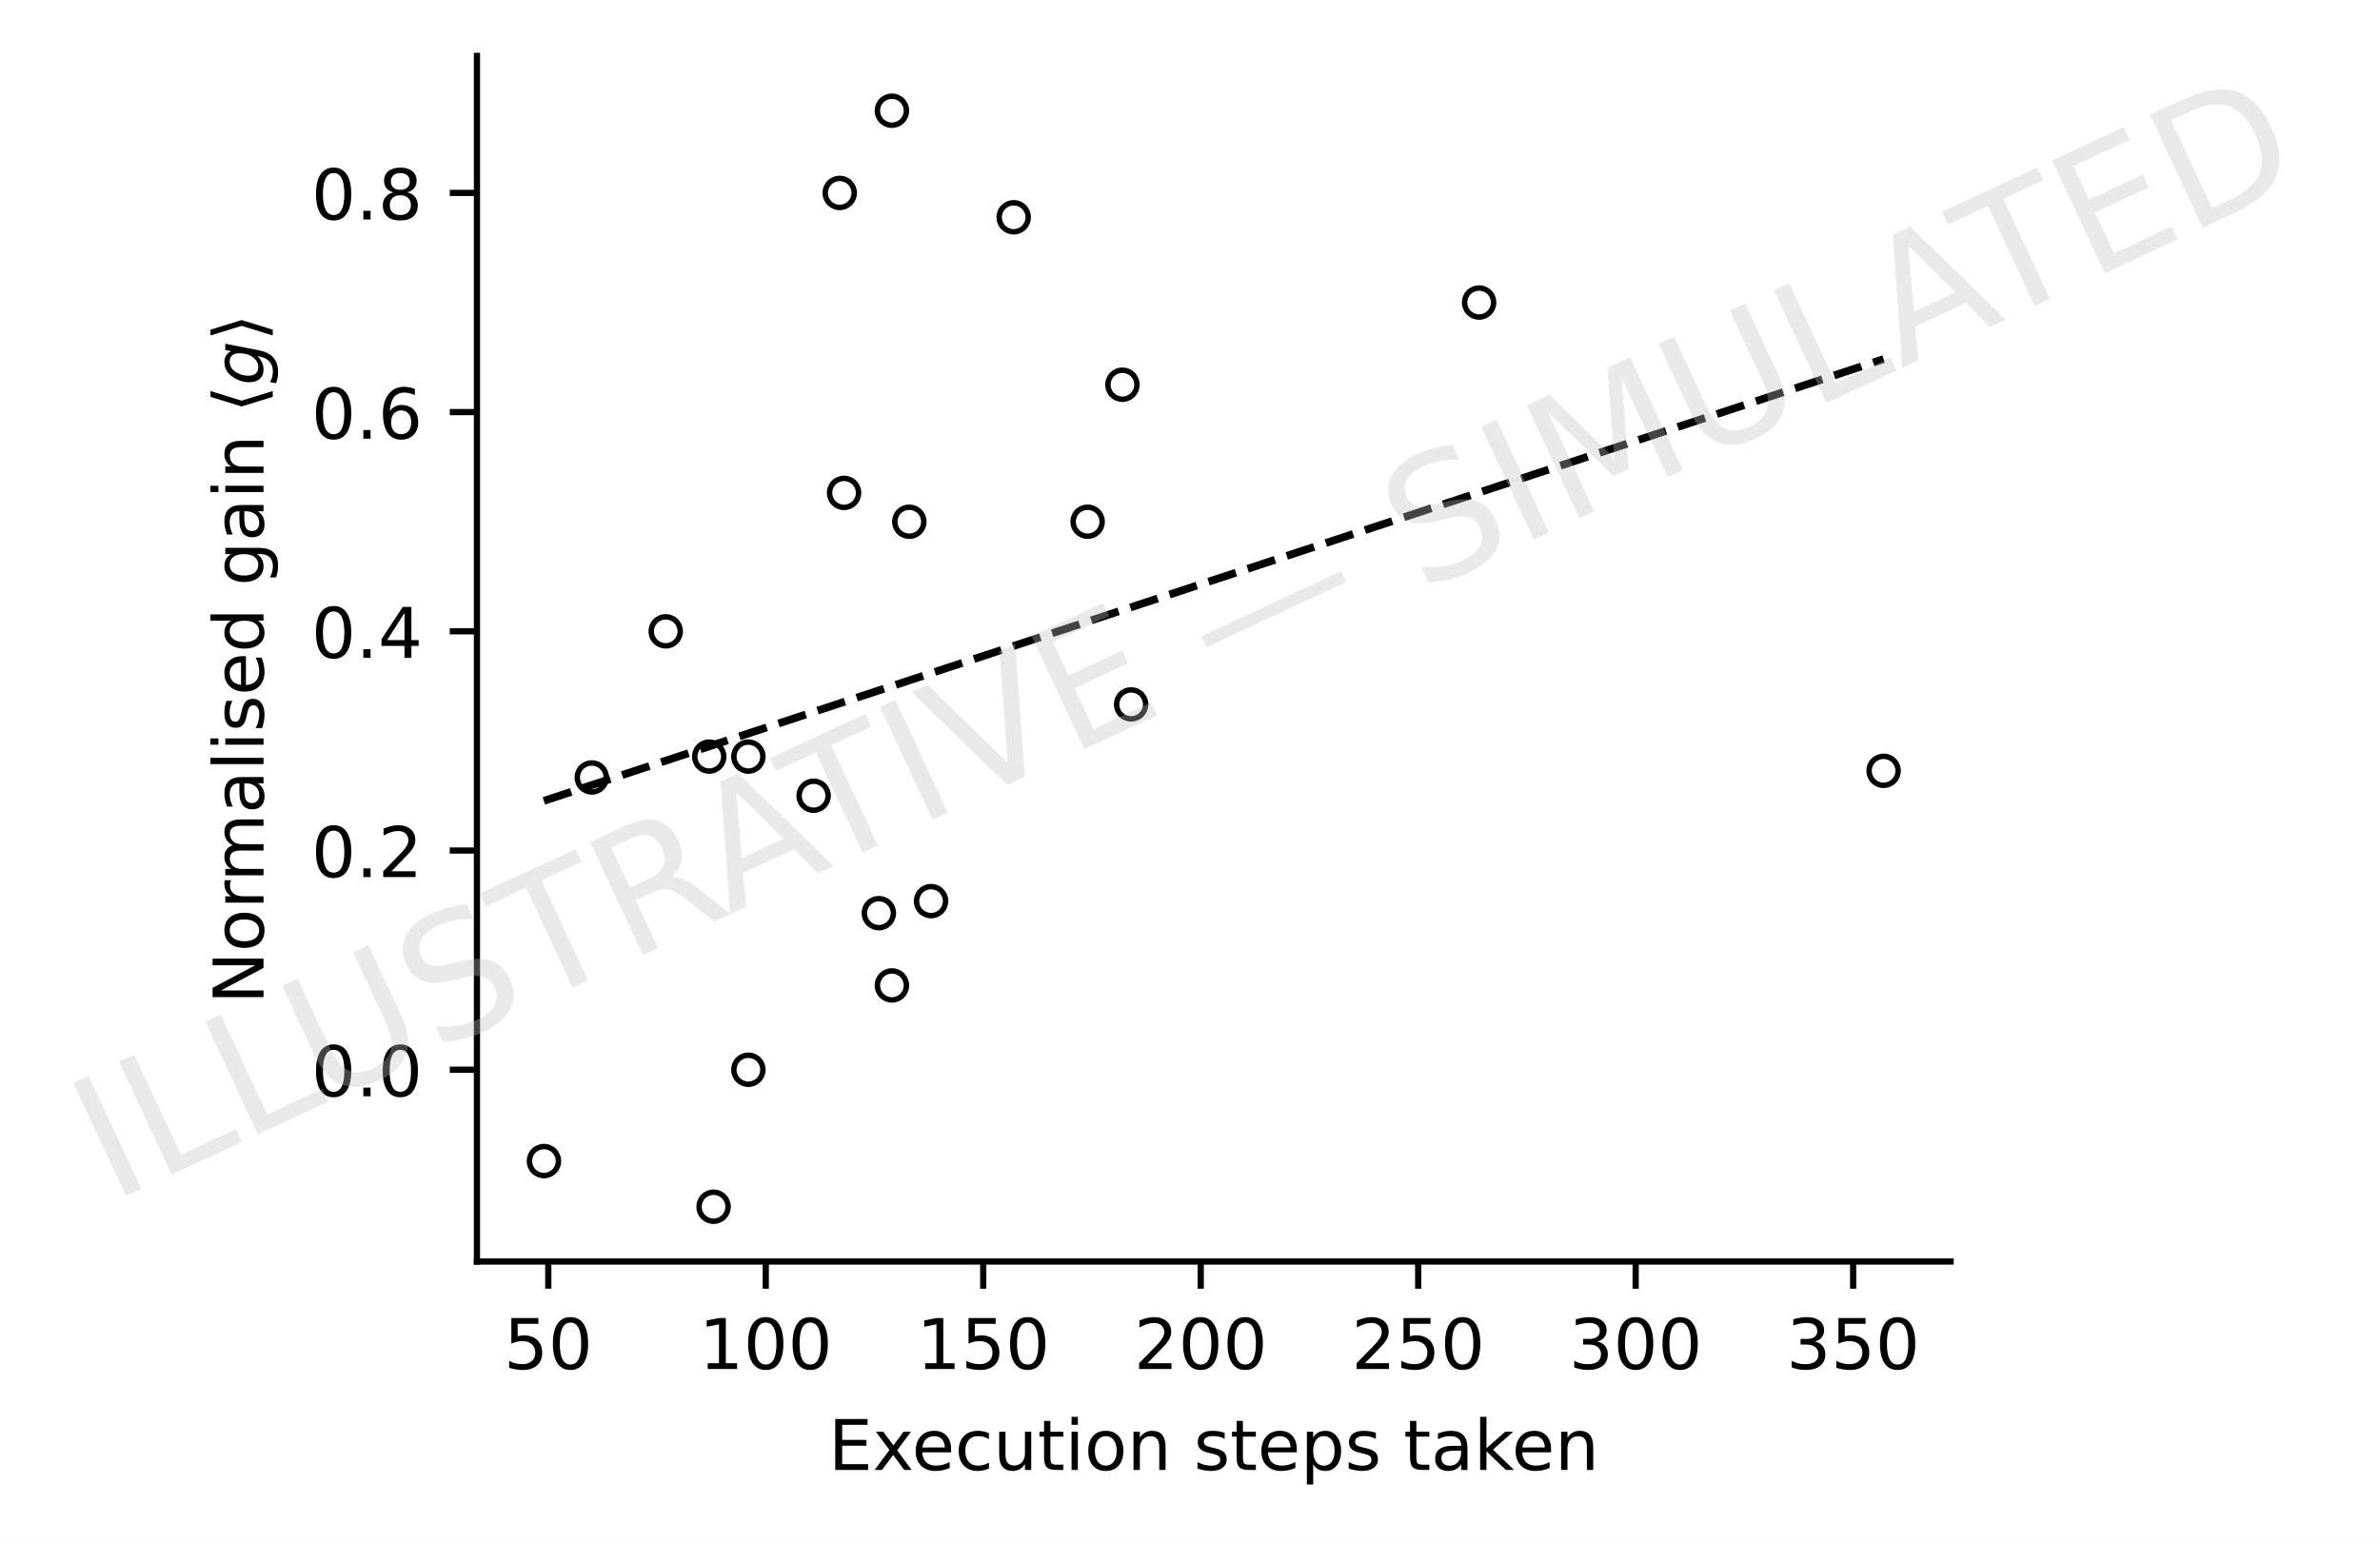
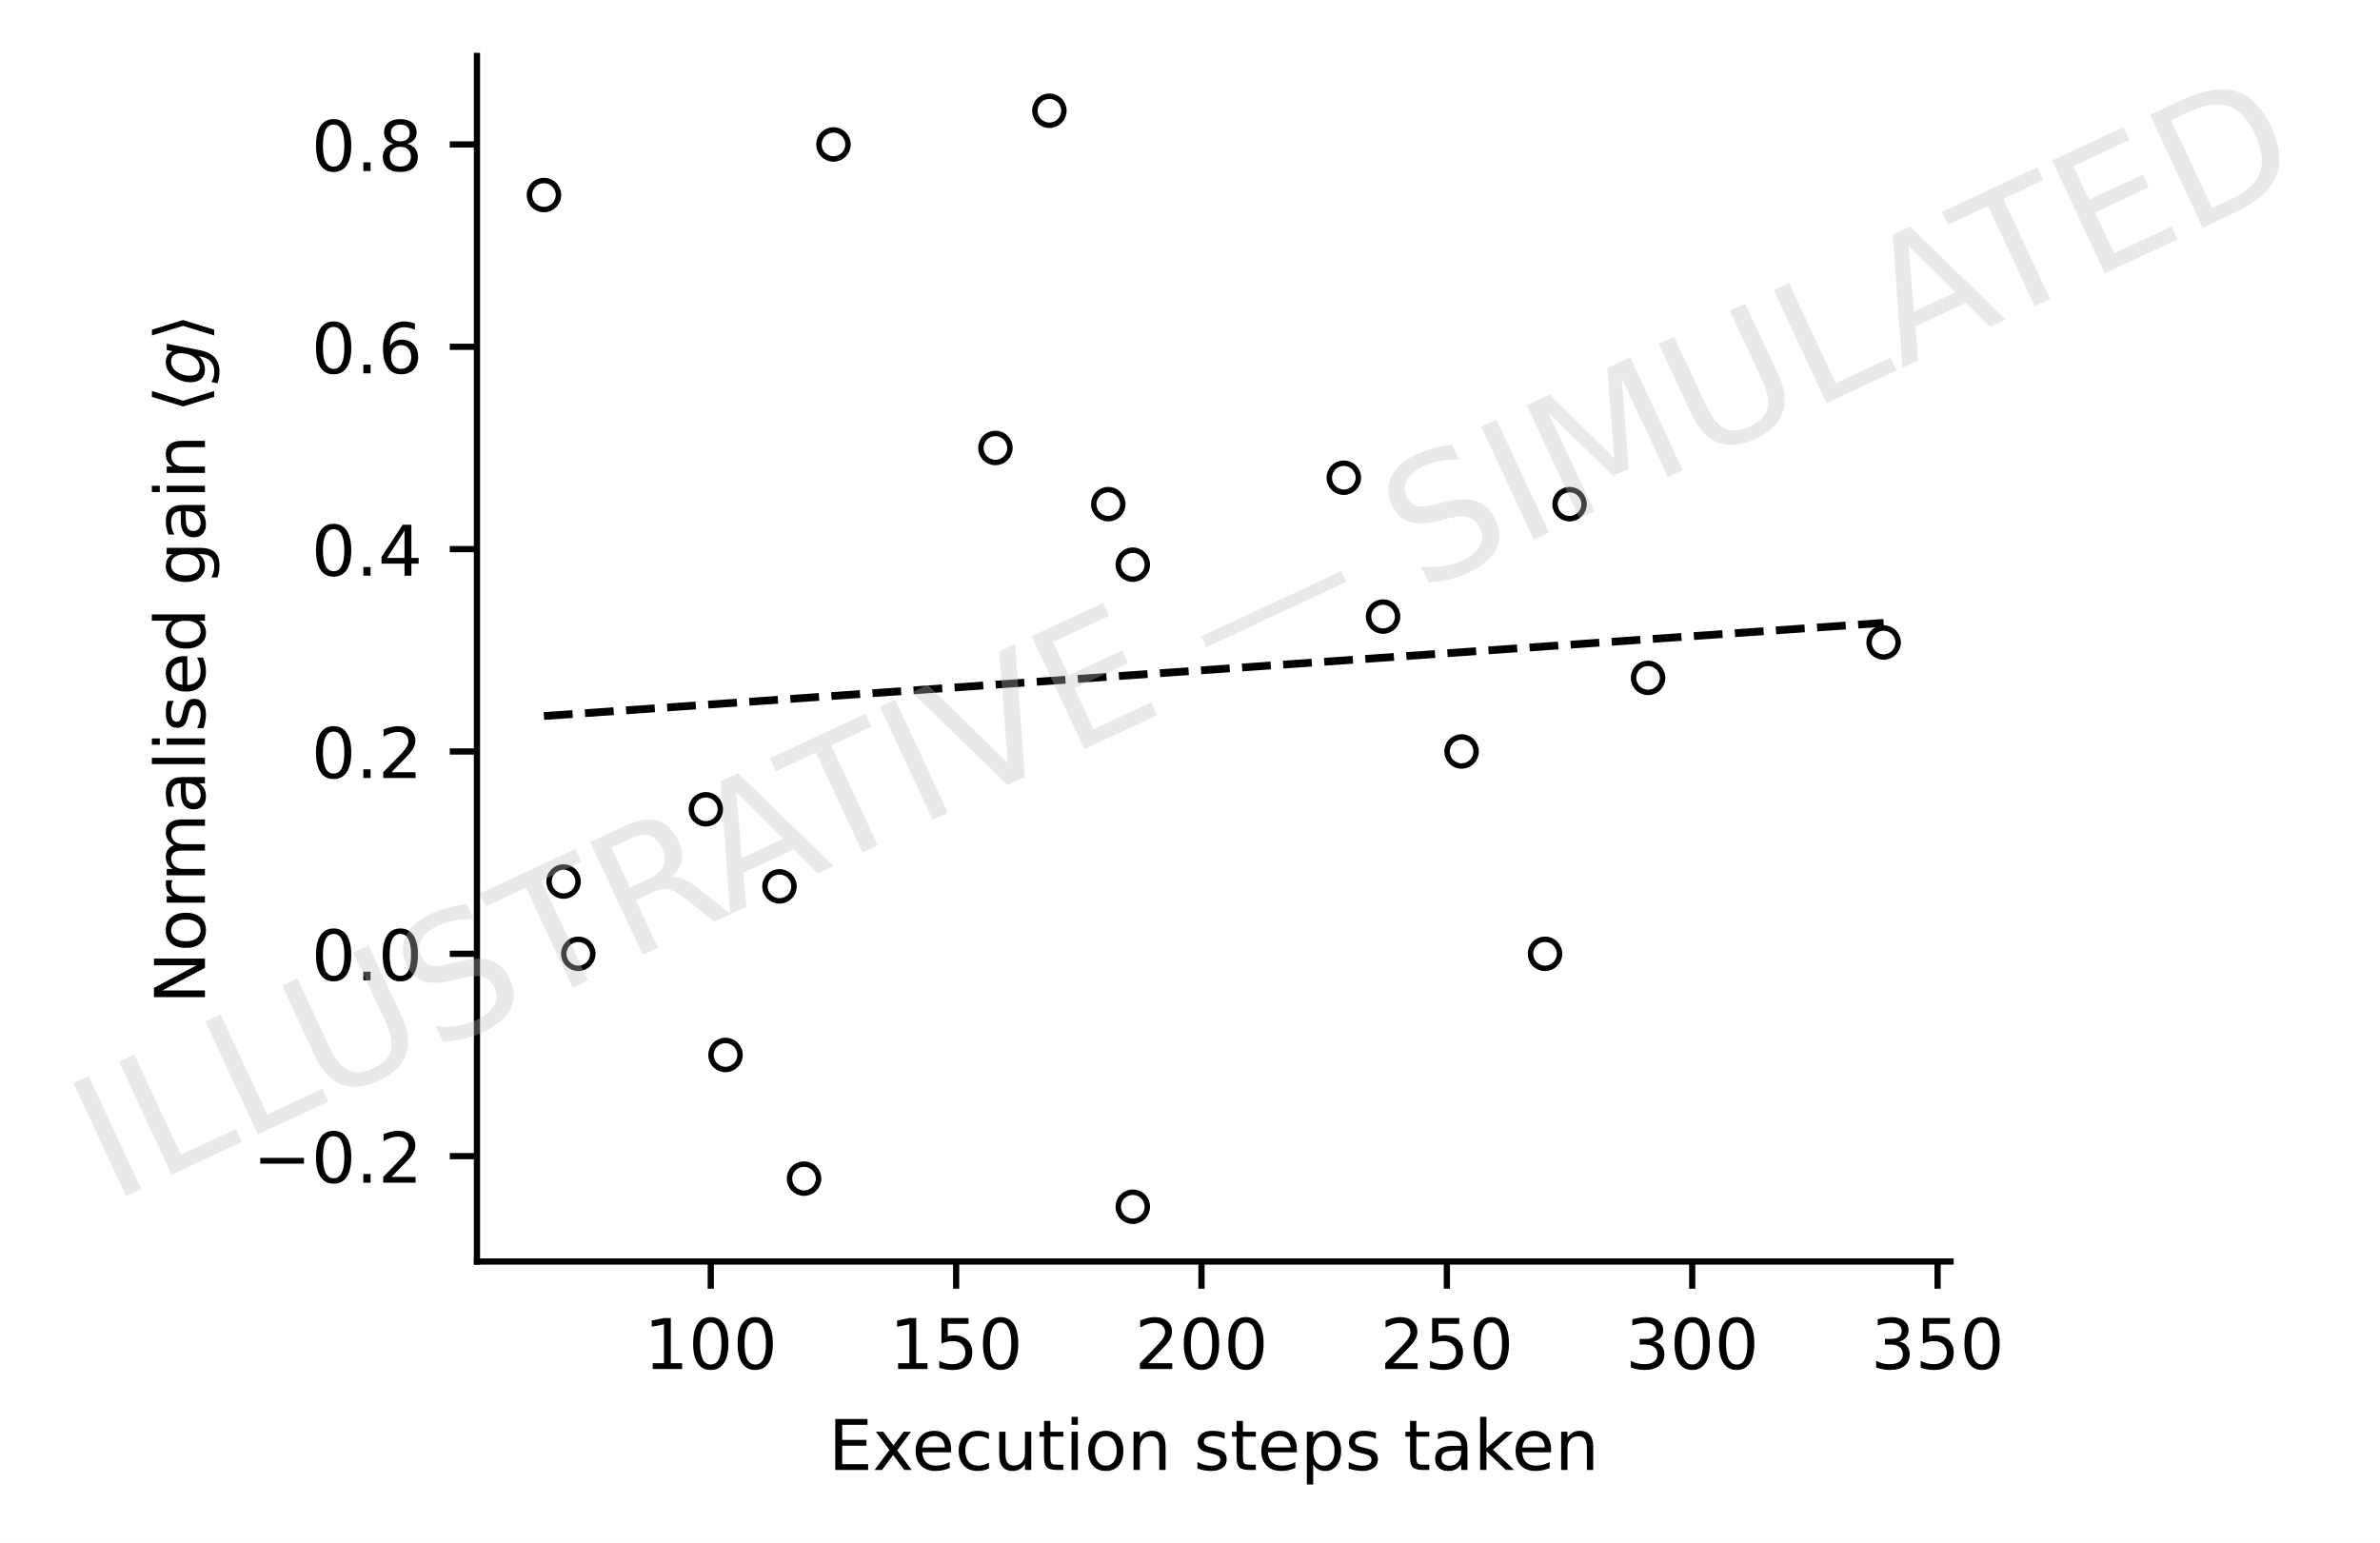
<svg xmlns="http://www.w3.org/2000/svg" xmlns:xlink="http://www.w3.org/1999/xlink" width="306.408pt" height="198.633pt" viewBox="0 0 306.408 198.633" version="1.1">
  <defs>
    <style type="text/css">*{stroke-linejoin: round; stroke-linecap: butt}</style>
  </defs>
  <g id="figure_1">
    <g id="patch_1">
      <path d="M 0 198.633  L 306.408 198.633  L 306.408 0  L 0 0  z " style="fill: #ffffff" />
    </g>
    <g id="axes_1">
      <g id="patch_2">
        <path d="M 61.404 162.432  L 251.124 162.432  L 251.124 7.2  L 61.404 7.2  z " style="fill: #ffffff" />
      </g>
      <g id="PathCollection_1">
        <defs>
-           <path id="m9e06c2bbd3" d="M 0 1.871  C 0.496 1.871 0.972 1.674 1.323 1.323  C 1.674 0.972 1.871 0.496 1.871 0  C 1.871 -0.496 1.674 -0.972 1.323 -1.323  C 0.972 -1.674 0.496 -1.871 0 -1.871  C -0.496 -1.871 -0.972 -1.674 -1.323 -1.323  C -1.674 -0.972 -1.871 -0.496 -1.871 0  C -1.871 0.496 -1.674 0.972 -1.323 1.323  C -0.972 1.674 -0.496 1.871 0 1.871  z " style="stroke: #000000; stroke-width: 0.7" />
+           <path id="m63bf1bf78b" d="M 0 1.871  C 0.496 1.871 0.972 1.674 1.323 1.323  C 1.674 0.972 1.871 0.496 1.871 0  C 1.871 -0.496 1.674 -0.972 1.323 -1.323  C 0.972 -1.674 0.496 -1.871 0 -1.871  C -0.496 -1.871 -0.972 -1.674 -1.323 -1.323  C -1.674 -0.972 -1.871 -0.496 -1.871 0  C -1.871 0.496 -1.674 0.972 -1.323 1.323  C -0.972 1.674 -0.496 1.871 0 1.871  z " style="stroke: #000000; stroke-width: 0.7" />
        </defs>
-         <g clip-path="url(#pec4cef7361)">
-           <use xlink:href="#m9e06c2bbd3" x="140.024" y="67.176" style="fill: #ffffff; stroke: #000000; stroke-width: 0.7" />
-           <use xlink:href="#m9e06c2bbd3" x="144.504" y="49.536" style="fill: #ffffff; stroke: #000000; stroke-width: 0.7" />
-           <use xlink:href="#m9e06c2bbd3" x="113.146" y="117.576" style="fill: #ffffff; stroke: #000000; stroke-width: 0.7" />
-           <use xlink:href="#m9e06c2bbd3" x="91.867" y="155.376" style="fill: #ffffff; stroke: #000000; stroke-width: 0.7" />
-           <use xlink:href="#m9e06c2bbd3" x="190.422" y="38.952" style="fill: #ffffff; stroke: #000000; stroke-width: 0.7" />
-           <use xlink:href="#m9e06c2bbd3" x="119.865" y="116.025" style="fill: #ffffff; stroke: #000000; stroke-width: 0.7" />
-           <use xlink:href="#m9e06c2bbd3" x="96.346" y="97.416" style="fill: #ffffff; stroke: #000000; stroke-width: 0.7" />
-           <use xlink:href="#m9e06c2bbd3" x="96.346" y="137.736" style="fill: #ffffff; stroke: #000000; stroke-width: 0.7" />
-           <use xlink:href="#m9e06c2bbd3" x="70.027" y="149.496" style="fill: #ffffff; stroke: #000000; stroke-width: 0.7" />
-           <use xlink:href="#m9e06c2bbd3" x="104.746" y="102.456" style="fill: #ffffff; stroke: #000000; stroke-width: 0.7" />
-           <use xlink:href="#m9e06c2bbd3" x="130.505" y="27.976" style="fill: #ffffff; stroke: #000000; stroke-width: 0.7" />
-           <use xlink:href="#m9e06c2bbd3" x="76.187" y="100.104" style="fill: #ffffff; stroke: #000000; stroke-width: 0.7" />
-           <use xlink:href="#m9e06c2bbd3" x="85.707" y="81.288" style="fill: #ffffff; stroke: #000000; stroke-width: 0.7" />
-           <use xlink:href="#m9e06c2bbd3" x="91.307" y="97.416" style="fill: #ffffff; stroke: #000000; stroke-width: 0.7" />
-           <use xlink:href="#m9e06c2bbd3" x="108.666" y="63.462" style="fill: #ffffff; stroke: #000000; stroke-width: 0.7" />
-           <use xlink:href="#m9e06c2bbd3" x="108.106" y="24.84" style="fill: #ffffff; stroke: #000000; stroke-width: 0.7" />
-           <use xlink:href="#m9e06c2bbd3" x="114.826" y="126.881" style="fill: #ffffff; stroke: #000000; stroke-width: 0.7" />
-           <use xlink:href="#m9e06c2bbd3" x="114.826" y="14.256" style="fill: #ffffff; stroke: #000000; stroke-width: 0.7" />
-           <use xlink:href="#m9e06c2bbd3" x="117.065" y="67.176" style="fill: #ffffff; stroke: #000000; stroke-width: 0.7" />
-           <use xlink:href="#m9e06c2bbd3" x="242.5" y="99.249" style="fill: #ffffff; stroke: #000000; stroke-width: 0.7" />
-           <use xlink:href="#m9e06c2bbd3" x="145.624" y="90.696" style="fill: #ffffff; stroke: #000000; stroke-width: 0.7" />
+         <g clip-path="url(#pb8cc24a0aa)">
+           <use xlink:href="#m63bf1bf78b" x="142.681" y="64.914" style="fill: #ffffff; stroke: #000000; stroke-width: 0.7" />
+           <use xlink:href="#m63bf1bf78b" x="128.15" y="57.678" style="fill: #ffffff; stroke: #000000; stroke-width: 0.7" />
+           <use xlink:href="#m63bf1bf78b" x="242.5" y="82.728" style="fill: #ffffff; stroke: #000000; stroke-width: 0.7" />
+           <use xlink:href="#m63bf1bf78b" x="93.403" y="135.836" style="fill: #ffffff; stroke: #000000; stroke-width: 0.7" />
+           <use xlink:href="#m63bf1bf78b" x="107.302" y="18.598" style="fill: #ffffff; stroke: #000000; stroke-width: 0.7" />
+           <use xlink:href="#m63bf1bf78b" x="178.06" y="79.388" style="fill: #ffffff; stroke: #000000; stroke-width: 0.7" />
+           <use xlink:href="#m63bf1bf78b" x="145.84" y="155.376" style="fill: #ffffff; stroke: #000000; stroke-width: 0.7" />
+           <use xlink:href="#m63bf1bf78b" x="145.84" y="72.708" style="fill: #ffffff; stroke: #000000; stroke-width: 0.7" />
+           <use xlink:href="#m63bf1bf78b" x="212.175" y="87.283" style="fill: #ffffff; stroke: #000000; stroke-width: 0.7" />
+           <use xlink:href="#m63bf1bf78b" x="74.45" y="122.81" style="fill: #ffffff; stroke: #000000; stroke-width: 0.7" />
+           <use xlink:href="#m63bf1bf78b" x="70.027" y="25.111" style="fill: #ffffff; stroke: #000000; stroke-width: 0.7" />
+           <use xlink:href="#m63bf1bf78b" x="188.168" y="96.757" style="fill: #ffffff; stroke: #000000; stroke-width: 0.7" />
+           <use xlink:href="#m63bf1bf78b" x="72.554" y="113.505" style="fill: #ffffff; stroke: #000000; stroke-width: 0.7" />
+           <use xlink:href="#m63bf1bf78b" x="100.352" y="114.126" style="fill: #ffffff; stroke: #000000; stroke-width: 0.7" />
+           <use xlink:href="#m63bf1bf78b" x="198.908" y="122.81" style="fill: #ffffff; stroke: #000000; stroke-width: 0.7" />
+           <use xlink:href="#m63bf1bf78b" x="173.006" y="61.509" style="fill: #ffffff; stroke: #000000; stroke-width: 0.7" />
+           <use xlink:href="#m63bf1bf78b" x="90.876" y="104.201" style="fill: #ffffff; stroke: #000000; stroke-width: 0.7" />
+           <use xlink:href="#m63bf1bf78b" x="135.1" y="14.256" style="fill: #ffffff; stroke: #000000; stroke-width: 0.7" />
+           <use xlink:href="#m63bf1bf78b" x="103.511" y="151.758" style="fill: #ffffff; stroke: #000000; stroke-width: 0.7" />
+           <use xlink:href="#m63bf1bf78b" x="202.067" y="64.914" style="fill: #ffffff; stroke: #000000; stroke-width: 0.7" />
        </g>
      </g>
      <g id="matplotlib.axis_1">
        <g id="xtick_1">
          <g id="line2d_1">
            <defs>
-               <path id="meaf3d326bb" d="M 0 0  L 0 3.5  " style="stroke: #000000; stroke-width: 0.8" />
+               <path id="mb45eddffd0" d="M 0 0  L 0 3.5  " style="stroke: #000000; stroke-width: 0.8" />
            </defs>
            <g>
-               <use xlink:href="#meaf3d326bb" x="70.587" y="162.432" style="stroke: #000000; stroke-width: 0.8" />
+               <use xlink:href="#mb45eddffd0" x="91.508" y="162.432" style="stroke: #000000; stroke-width: 0.8" />
            </g>
          </g>
          <g id="text_1">
-             <g transform="translate(64.86115 176.2699) scale(0.09 -0.09)">
-               <defs>
-                 <path id="DejaVuSans-18" d="M 691 4666  L 3169 4666  L 3169 4134  L 1269 4134  L 1269 2991  Q 1406 3038 1543 3061  Q 1681 3084 1819 3084  Q 2600 3084 3056 2656  Q 3513 2228 3513 1497  Q 3513 744 3044 326  Q 2575 -91 1722 -91  Q 1428 -91 1123 -41  Q 819 9 494 109  L 494 744  Q 775 591 1075 516  Q 1375 441 1709 441  Q 2250 441 2565 725  Q 2881 1009 2881 1497  Q 2881 1984 2565 2268  Q 2250 2553 1709 2553  Q 1456 2553 1204 2497  Q 953 2441 691 2322  L 691 4666  z " transform="scale(0.015625)" />
+             <g transform="translate(82.91817 176.2699) scale(0.09 -0.09)">
+               <defs>
+                 <path id="DejaVuSans-14" d="M 794 531  L 1825 531  L 1825 4091  L 703 3866  L 703 4441  L 1819 4666  L 2450 4666  L 2450 531  L 3481 531  L 3481 0  L 794 0  L 794 531  z " transform="scale(0.015625)" />
                <path id="DejaVuSans-13" d="M 2034 4250  Q 1547 4250 1301 3770  Q 1056 3291 1056 2328  Q 1056 1369 1301 889  Q 1547 409 2034 409  Q 2525 409 2770 889  Q 3016 1369 3016 2328  Q 3016 3291 2770 3770  Q 2525 4250 2034 4250  z M 2034 4750  Q 2819 4750 3233 4129  Q 3647 3509 3647 2328  Q 3647 1150 3233 529  Q 2819 -91 2034 -91  Q 1250 -91 836 529  Q 422 1150 422 2328  Q 422 3509 836 4129  Q 1250 4750 2034 4750  z " transform="scale(0.015625)" />
              </defs>
-               <use xlink:href="#DejaVuSans-18" />
+               <use xlink:href="#DejaVuSans-14" />
              <use xlink:href="#DejaVuSans-13" transform="translate(63.625 0)" />
+               <use xlink:href="#DejaVuSans-13" transform="translate(127.25 0)" />
            </g>
          </g>
        </g>
        <g id="xtick_2">
          <g id="line2d_2">
            <g>
-               <use xlink:href="#meaf3d326bb" x="98.586" y="162.432" style="stroke: #000000; stroke-width: 0.8" />
+               <use xlink:href="#mb45eddffd0" x="123.096" y="162.432" style="stroke: #000000; stroke-width: 0.8" />
            </g>
          </g>
          <g id="text_2">
-             <g transform="translate(89.99684 176.2699) scale(0.09 -0.09)">
-               <defs>
-                 <path id="DejaVuSans-14" d="M 794 531  L 1825 531  L 1825 4091  L 703 3866  L 703 4441  L 1819 4666  L 2450 4666  L 2450 531  L 3481 531  L 3481 0  L 794 0  L 794 531  z " transform="scale(0.015625)" />
+             <g transform="translate(114.5066 176.2699) scale(0.09 -0.09)">
+               <defs>
+                 <path id="DejaVuSans-18" d="M 691 4666  L 3169 4666  L 3169 4134  L 1269 4134  L 1269 2991  Q 1406 3038 1543 3061  Q 1681 3084 1819 3084  Q 2600 3084 3056 2656  Q 3513 2228 3513 1497  Q 3513 744 3044 326  Q 2575 -91 1722 -91  Q 1428 -91 1123 -41  Q 819 9 494 109  L 494 744  Q 775 591 1075 516  Q 1375 441 1709 441  Q 2250 441 2565 725  Q 2881 1009 2881 1497  Q 2881 1984 2565 2268  Q 2250 2553 1709 2553  Q 1456 2553 1204 2497  Q 953 2441 691 2322  L 691 4666  z " transform="scale(0.015625)" />
              </defs>
              <use xlink:href="#DejaVuSans-14" />
-               <use xlink:href="#DejaVuSans-13" transform="translate(63.625 0)" />
+               <use xlink:href="#DejaVuSans-18" transform="translate(63.625 0)" />
              <use xlink:href="#DejaVuSans-13" transform="translate(127.25 0)" />
            </g>
          </g>
        </g>
        <g id="xtick_3">
          <g id="line2d_3">
            <g>
-               <use xlink:href="#meaf3d326bb" x="126.585" y="162.432" style="stroke: #000000; stroke-width: 0.8" />
+               <use xlink:href="#mb45eddffd0" x="154.684" y="162.432" style="stroke: #000000; stroke-width: 0.8" />
            </g>
          </g>
          <g id="text_3">
-             <g transform="translate(117.9957 176.2699) scale(0.09 -0.09)">
-               <use xlink:href="#DejaVuSans-14" />
-               <use xlink:href="#DejaVuSans-18" transform="translate(63.625 0)" />
+             <g transform="translate(146.095 176.2699) scale(0.09 -0.09)">
+               <defs>
+                 <path id="DejaVuSans-15" d="M 1228 531  L 3431 531  L 3431 0  L 469 0  L 469 531  Q 828 903 1448 1529  Q 2069 2156 2228 2338  Q 2531 2678 2651 2914  Q 2772 3150 2772 3378  Q 2772 3750 2511 3984  Q 2250 4219 1831 4219  Q 1534 4219 1204 4116  Q 875 4013 500 3803  L 500 4441  Q 881 4594 1212 4672  Q 1544 4750 1819 4750  Q 2544 4750 2975 4387  Q 3406 4025 3406 3419  Q 3406 3131 3298 2873  Q 3191 2616 2906 2266  Q 2828 2175 2409 1742  Q 1991 1309 1228 531  z " transform="scale(0.015625)" />
+               </defs>
+               <use xlink:href="#DejaVuSans-15" />
+               <use xlink:href="#DejaVuSans-13" transform="translate(63.625 0)" />
              <use xlink:href="#DejaVuSans-13" transform="translate(127.25 0)" />
            </g>
          </g>
        </g>
        <g id="xtick_4">
          <g id="line2d_4">
            <g>
-               <use xlink:href="#meaf3d326bb" x="154.584" y="162.432" style="stroke: #000000; stroke-width: 0.8" />
+               <use xlink:href="#mb45eddffd0" x="186.273" y="162.432" style="stroke: #000000; stroke-width: 0.8" />
            </g>
          </g>
          <g id="text_4">
-             <g transform="translate(145.9945 176.2699) scale(0.09 -0.09)">
-               <defs>
-                 <path id="DejaVuSans-15" d="M 1228 531  L 3431 531  L 3431 0  L 469 0  L 469 531  Q 828 903 1448 1529  Q 2069 2156 2228 2338  Q 2531 2678 2651 2914  Q 2772 3150 2772 3378  Q 2772 3750 2511 3984  Q 2250 4219 1831 4219  Q 1534 4219 1204 4116  Q 875 4013 500 3803  L 500 4441  Q 881 4594 1212 4672  Q 1544 4750 1819 4750  Q 2544 4750 2975 4387  Q 3406 4025 3406 3419  Q 3406 3131 3298 2873  Q 3191 2616 2906 2266  Q 2828 2175 2409 1742  Q 1991 1309 1228 531  z " transform="scale(0.015625)" />
-               </defs>
+             <g transform="translate(177.6834 176.2699) scale(0.09 -0.09)">
              <use xlink:href="#DejaVuSans-15" />
-               <use xlink:href="#DejaVuSans-13" transform="translate(63.625 0)" />
+               <use xlink:href="#DejaVuSans-18" transform="translate(63.625 0)" />
              <use xlink:href="#DejaVuSans-13" transform="translate(127.25 0)" />
            </g>
          </g>
        </g>
        <g id="xtick_5">
          <g id="line2d_5">
            <g>
-               <use xlink:href="#meaf3d326bb" x="182.583" y="162.432" style="stroke: #000000; stroke-width: 0.8" />
+               <use xlink:href="#mb45eddffd0" x="217.861" y="162.432" style="stroke: #000000; stroke-width: 0.8" />
            </g>
          </g>
          <g id="text_5">
-             <g transform="translate(173.9933 176.2699) scale(0.09 -0.09)">
-               <use xlink:href="#DejaVuSans-15" />
-               <use xlink:href="#DejaVuSans-18" transform="translate(63.625 0)" />
+             <g transform="translate(209.2718 176.2699) scale(0.09 -0.09)">
+               <defs>
+                 <path id="DejaVuSans-16" d="M 2597 2516  Q 3050 2419 3304 2112  Q 3559 1806 3559 1356  Q 3559 666 3084 287  Q 2609 -91 1734 -91  Q 1441 -91 1130 -33  Q 819 25 488 141  L 488 750  Q 750 597 1062 519  Q 1375 441 1716 441  Q 2309 441 2620 675  Q 2931 909 2931 1356  Q 2931 1769 2642 2001  Q 2353 2234 1838 2234  L 1294 2234  L 1294 2753  L 1863 2753  Q 2328 2753 2575 2939  Q 2822 3125 2822 3475  Q 2822 3834 2567 4026  Q 2313 4219 1838 4219  Q 1578 4219 1281 4162  Q 984 4106 628 3988  L 628 4550  Q 988 4650 1302 4700  Q 1616 4750 1894 4750  Q 2613 4750 3031 4423  Q 3450 4097 3450 3541  Q 3450 3153 3228 2886  Q 3006 2619 2597 2516  z " transform="scale(0.015625)" />
+               </defs>
+               <use xlink:href="#DejaVuSans-16" />
+               <use xlink:href="#DejaVuSans-13" transform="translate(63.625 0)" />
              <use xlink:href="#DejaVuSans-13" transform="translate(127.25 0)" />
            </g>
          </g>
        </g>
        <g id="xtick_6">
          <g id="line2d_6">
            <g>
-               <use xlink:href="#meaf3d326bb" x="210.581" y="162.432" style="stroke: #000000; stroke-width: 0.8" />
+               <use xlink:href="#mb45eddffd0" x="249.45" y="162.432" style="stroke: #000000; stroke-width: 0.8" />
            </g>
          </g>
          <g id="text_6">
-             <g transform="translate(201.9921 176.2699) scale(0.09 -0.09)">
-               <defs>
-                 <path id="DejaVuSans-16" d="M 2597 2516  Q 3050 2419 3304 2112  Q 3559 1806 3559 1356  Q 3559 666 3084 287  Q 2609 -91 1734 -91  Q 1441 -91 1130 -33  Q 819 25 488 141  L 488 750  Q 750 597 1062 519  Q 1375 441 1716 441  Q 2309 441 2620 675  Q 2931 909 2931 1356  Q 2931 1769 2642 2001  Q 2353 2234 1838 2234  L 1294 2234  L 1294 2753  L 1863 2753  Q 2328 2753 2575 2939  Q 2822 3125 2822 3475  Q 2822 3834 2567 4026  Q 2313 4219 1838 4219  Q 1578 4219 1281 4162  Q 984 4106 628 3988  L 628 4550  Q 988 4650 1302 4700  Q 1616 4750 1894 4750  Q 2613 4750 3031 4423  Q 3450 4097 3450 3541  Q 3450 3153 3228 2886  Q 3006 2619 2597 2516  z " transform="scale(0.015625)" />
-               </defs>
-               <use xlink:href="#DejaVuSans-16" />
-               <use xlink:href="#DejaVuSans-13" transform="translate(63.625 0)" />
-               <use xlink:href="#DejaVuSans-13" transform="translate(127.25 0)" />
-             </g>
-           </g>
-         </g>
-         <g id="xtick_7">
-           <g id="line2d_7">
-             <g>
-               <use xlink:href="#meaf3d326bb" x="238.58" y="162.432" style="stroke: #000000; stroke-width: 0.8" />
-             </g>
-           </g>
-           <g id="text_7">
-             <g transform="translate(229.9909 176.2699) scale(0.09 -0.09)">
+             <g transform="translate(240.8602 176.2699) scale(0.09 -0.09)">
              <use xlink:href="#DejaVuSans-16" />
              <use xlink:href="#DejaVuSans-18" transform="translate(63.625 0)" />
              <use xlink:href="#DejaVuSans-13" transform="translate(127.25 0)" />
            </g>
          </g>
        </g>
-         <g id="text_8">
+         <g id="text_7">
          <g transform="translate(106.6541 189.2706) scale(0.09 -0.09)">
            <defs>
              <path id="DejaVuSans-28" d="M 628 4666  L 3578 4666  L 3578 4134  L 1259 4134  L 1259 2753  L 3481 2753  L 3481 2222  L 1259 2222  L 1259 531  L 3634 531  L 3634 0  L 628 0  L 628 4666  z " transform="scale(0.015625)" />
              <path id="DejaVuSans-5b" d="M 3513 3500  L 2247 1797  L 3578 0  L 2900 0  L 1881 1375  L 863 0  L 184 0  L 1544 1831  L 300 3500  L 978 3500  L 1906 2253  L 2834 3500  L 3513 3500  z " transform="scale(0.015625)" />
              <path id="DejaVuSans-48" d="M 3597 1894  L 3597 1613  L 953 1613  Q 991 1019 1311 708  Q 1631 397 2203 397  Q 2534 397 2845 478  Q 3156 559 3463 722  L 3463 178  Q 3153 47 2828 -22  Q 2503 -91 2169 -91  Q 1331 -91 842 396  Q 353 884 353 1716  Q 353 2575 817 3079  Q 1281 3584 2069 3584  Q 2775 3584 3186 3129  Q 3597 2675 3597 1894  z M 3022 2063  Q 3016 2534 2758 2815  Q 2500 3097 2075 3097  Q 1594 3097 1305 2825  Q 1016 2553 972 2059  L 3022 2063  z " transform="scale(0.015625)" />
              <path id="DejaVuSans-46" d="M 3122 3366  L 3122 2828  Q 2878 2963 2633 3030  Q 2388 3097 2138 3097  Q 1578 3097 1268 2742  Q 959 2388 959 1747  Q 959 1106 1268 751  Q 1578 397 2138 397  Q 2388 397 2633 464  Q 2878 531 3122 666  L 3122 134  Q 2881 22 2623 -34  Q 2366 -91 2075 -91  Q 1284 -91 818 406  Q 353 903 353 1747  Q 353 2603 823 3093  Q 1294 3584 2113 3584  Q 2378 3584 2631 3529  Q 2884 3475 3122 3366  z " transform="scale(0.015625)" />
              <path id="DejaVuSans-58" d="M 544 1381  L 544 3500  L 1119 3500  L 1119 1403  Q 1119 906 1312 657  Q 1506 409 1894 409  Q 2359 409 2629 706  Q 2900 1003 2900 1516  L 2900 3500  L 3475 3500  L 3475 0  L 2900 0  L 2900 538  Q 2691 219 2414 64  Q 2138 -91 1772 -91  Q 1169 -91 856 284  Q 544 659 544 1381  z M 1991 3584  L 1991 3584  z " transform="scale(0.015625)" />
              <path id="DejaVuSans-57" d="M 1172 4494  L 1172 3500  L 2356 3500  L 2356 3053  L 1172 3053  L 1172 1153  Q 1172 725 1289 603  Q 1406 481 1766 481  L 2356 481  L 2356 0  L 1766 0  Q 1100 0 847 248  Q 594 497 594 1153  L 594 3053  L 172 3053  L 172 3500  L 594 3500  L 594 4494  L 1172 4494  z " transform="scale(0.015625)" />
              <path id="DejaVuSans-4c" d="M 603 3500  L 1178 3500  L 1178 0  L 603 0  L 603 3500  z M 603 4863  L 1178 4863  L 1178 4134  L 603 4134  L 603 4863  z " transform="scale(0.015625)" />
              <path id="DejaVuSans-52" d="M 1959 3097  Q 1497 3097 1228 2736  Q 959 2375 959 1747  Q 959 1119 1226 758  Q 1494 397 1959 397  Q 2419 397 2687 759  Q 2956 1122 2956 1747  Q 2956 2369 2687 2733  Q 2419 3097 1959 3097  z M 1959 3584  Q 2709 3584 3137 3096  Q 3566 2609 3566 1747  Q 3566 888 3137 398  Q 2709 -91 1959 -91  Q 1206 -91 779 398  Q 353 888 353 1747  Q 353 2609 779 3096  Q 1206 3584 1959 3584  z " transform="scale(0.015625)" />
              <path id="DejaVuSans-51" d="M 3513 2113  L 3513 0  L 2938 0  L 2938 2094  Q 2938 2591 2744 2837  Q 2550 3084 2163 3084  Q 1697 3084 1428 2787  Q 1159 2491 1159 1978  L 1159 0  L 581 0  L 581 3500  L 1159 3500  L 1159 2956  Q 1366 3272 1645 3428  Q 1925 3584 2291 3584  Q 2894 3584 3203 3211  Q 3513 2838 3513 2113  z " transform="scale(0.015625)" />
              <path id="DejaVuSans-3" transform="scale(0.015625)" />
              <path id="DejaVuSans-56" d="M 2834 3397  L 2834 2853  Q 2591 2978 2328 3040  Q 2066 3103 1784 3103  Q 1356 3103 1142 2972  Q 928 2841 928 2578  Q 928 2378 1081 2264  Q 1234 2150 1697 2047  L 1894 2003  Q 2506 1872 2764 1633  Q 3022 1394 3022 966  Q 3022 478 2636 193  Q 2250 -91 1575 -91  Q 1294 -91 989 -36  Q 684 19 347 128  L 347 722  Q 666 556 975 473  Q 1284 391 1588 391  Q 1994 391 2212 530  Q 2431 669 2431 922  Q 2431 1156 2273 1281  Q 2116 1406 1581 1522  L 1381 1569  Q 847 1681 609 1914  Q 372 2147 372 2553  Q 372 3047 722 3315  Q 1072 3584 1716 3584  Q 2034 3584 2315 3537  Q 2597 3491 2834 3397  z " transform="scale(0.015625)" />
              <path id="DejaVuSans-53" d="M 1159 525  L 1159 -1331  L 581 -1331  L 581 3500  L 1159 3500  L 1159 2969  Q 1341 3281 1617 3432  Q 1894 3584 2278 3584  Q 2916 3584 3314 3078  Q 3713 2572 3713 1747  Q 3713 922 3314 415  Q 2916 -91 2278 -91  Q 1894 -91 1617 61  Q 1341 213 1159 525  z M 3116 1747  Q 3116 2381 2855 2742  Q 2594 3103 2138 3103  Q 1681 3103 1420 2742  Q 1159 2381 1159 1747  Q 1159 1113 1420 752  Q 1681 391 2138 391  Q 2594 391 2855 752  Q 3116 1113 3116 1747  z " transform="scale(0.015625)" />
              <path id="DejaVuSans-44" d="M 2194 1759  Q 1497 1759 1228 1600  Q 959 1441 959 1056  Q 959 750 1161 570  Q 1363 391 1709 391  Q 2188 391 2477 730  Q 2766 1069 2766 1631  L 2766 1759  L 2194 1759  z M 3341 1997  L 3341 0  L 2766 0  L 2766 531  Q 2569 213 2275 61  Q 1981 -91 1556 -91  Q 1019 -91 701 211  Q 384 513 384 1019  Q 384 1609 779 1909  Q 1175 2209 1959 2209  L 2766 2209  L 2766 2266  Q 2766 2663 2505 2880  Q 2244 3097 1772 3097  Q 1472 3097 1187 3025  Q 903 2953 641 2809  L 641 3341  Q 956 3463 1253 3523  Q 1550 3584 1831 3584  Q 2591 3584 2966 3190  Q 3341 2797 3341 1997  z " transform="scale(0.015625)" />
              <path id="DejaVuSans-4e" d="M 581 4863  L 1159 4863  L 1159 1991  L 2875 3500  L 3609 3500  L 1753 1863  L 3688 0  L 2938 0  L 1159 1709  L 1159 0  L 581 0  L 581 4863  z " transform="scale(0.015625)" />
            </defs>
            <use xlink:href="#DejaVuSans-28" />
            <use xlink:href="#DejaVuSans-5b" transform="translate(63.1875 0)" />
            <use xlink:href="#DejaVuSans-48" transform="translate(119.2969 0)" />
            <use xlink:href="#DejaVuSans-46" transform="translate(180.8281 0)" />
            <use xlink:href="#DejaVuSans-58" transform="translate(235.8125 0)" />
            <use xlink:href="#DejaVuSans-57" transform="translate(299.1875 0)" />
            <use xlink:href="#DejaVuSans-4c" transform="translate(338.3906 0)" />
            <use xlink:href="#DejaVuSans-52" transform="translate(366.1719 0)" />
            <use xlink:href="#DejaVuSans-51" transform="translate(427.3594 0)" />
            <use xlink:href="#DejaVuSans-3" transform="translate(490.7344 0)" />
            <use xlink:href="#DejaVuSans-56" transform="translate(522.5156 0)" />
            <use xlink:href="#DejaVuSans-57" transform="translate(574.6094 0)" />
            <use xlink:href="#DejaVuSans-48" transform="translate(613.8125 0)" />
            <use xlink:href="#DejaVuSans-53" transform="translate(675.3438 0)" />
            <use xlink:href="#DejaVuSans-56" transform="translate(738.8281 0)" />
            <use xlink:href="#DejaVuSans-3" transform="translate(790.9219 0)" />
            <use xlink:href="#DejaVuSans-57" transform="translate(822.7031 0)" />
            <use xlink:href="#DejaVuSans-44" transform="translate(861.9062 0)" />
            <use xlink:href="#DejaVuSans-4e" transform="translate(923.1875 0)" />
            <use xlink:href="#DejaVuSans-48" transform="translate(977.5312 0)" />
            <use xlink:href="#DejaVuSans-51" transform="translate(1039.062 0)" />
          </g>
        </g>
      </g>
      <g id="matplotlib.axis_2">
        <g id="ytick_1">
+           <g id="line2d_7">
+             <defs>
+               <path id="me068629678" d="M 0 0  L -3.5 0  " style="stroke: #000000; stroke-width: 0.8" />
+             </defs>
+             <g>
+               <use xlink:href="#me068629678" x="61.404" y="148.863" style="stroke: #000000; stroke-width: 0.8" />
+             </g>
+           </g>
+           <g id="text_8">
+             <g transform="translate(32.54925 152.2817) scale(0.09 -0.09)">
+               <defs>
+                 <path id="DejaVuSans-c9c" d="M 678 2272  L 4684 2272  L 4684 1741  L 678 1741  L 678 2272  z " transform="scale(0.015625)" />
+                 <path id="DejaVuSans-11" d="M 684 794  L 1344 794  L 1344 0  L 684 0  L 684 794  z " transform="scale(0.015625)" />
+               </defs>
+               <use xlink:href="#DejaVuSans-c9c" />
+               <use xlink:href="#DejaVuSans-13" transform="translate(83.79688 0)" />
+               <use xlink:href="#DejaVuSans-11" transform="translate(147.4219 0)" />
+               <use xlink:href="#DejaVuSans-15" transform="translate(179.2031 0)" />
+             </g>
+           </g>
+         </g>
+         <g id="ytick_2">
          <g id="line2d_8">
-             <defs>
-               <path id="m6a3e857949" d="M 0 0  L -3.5 0  " style="stroke: #000000; stroke-width: 0.8" />
-             </defs>
-             <g>
-               <use xlink:href="#m6a3e857949" x="61.404" y="137.736" style="stroke: #000000; stroke-width: 0.8" />
+             <g>
+               <use xlink:href="#me068629678" x="61.404" y="122.81" style="stroke: #000000; stroke-width: 0.8" />
            </g>
          </g>
          <g id="text_9">
-             <g transform="translate(40.09097 141.1549) scale(0.09 -0.09)">
-               <defs>
-                 <path id="DejaVuSans-11" d="M 684 794  L 1344 794  L 1344 0  L 684 0  L 684 794  z " transform="scale(0.015625)" />
-               </defs>
+             <g transform="translate(40.09097 126.2288) scale(0.09 -0.09)">
              <use xlink:href="#DejaVuSans-13" />
              <use xlink:href="#DejaVuSans-11" transform="translate(63.625 0)" />
              <use xlink:href="#DejaVuSans-13" transform="translate(95.40625 0)" />
            </g>
          </g>
        </g>
-         <g id="ytick_2">
+         <g id="ytick_3">
          <g id="line2d_9">
            <g>
-               <use xlink:href="#m6a3e857949" x="61.404" y="109.512" style="stroke: #000000; stroke-width: 0.8" />
+               <use xlink:href="#me068629678" x="61.404" y="96.757" style="stroke: #000000; stroke-width: 0.8" />
            </g>
          </g>
          <g id="text_10">
-             <g transform="translate(40.09097 112.9309) scale(0.09 -0.09)">
+             <g transform="translate(40.09097 100.1759) scale(0.09 -0.09)">
              <use xlink:href="#DejaVuSans-13" />
              <use xlink:href="#DejaVuSans-11" transform="translate(63.625 0)" />
              <use xlink:href="#DejaVuSans-15" transform="translate(95.40625 0)" />
            </g>
          </g>
        </g>
-         <g id="ytick_3">
+         <g id="ytick_4">
          <g id="line2d_10">
            <g>
-               <use xlink:href="#m6a3e857949" x="61.404" y="81.288" style="stroke: #000000; stroke-width: 0.8" />
+               <use xlink:href="#me068629678" x="61.404" y="70.704" style="stroke: #000000; stroke-width: 0.8" />
            </g>
          </g>
          <g id="text_11">
-             <g transform="translate(40.09097 84.70695) scale(0.09 -0.09)">
+             <g transform="translate(40.09097 74.12295) scale(0.09 -0.09)">
              <defs>
                <path id="DejaVuSans-17" d="M 2419 4116  L 825 1625  L 2419 1625  L 2419 4116  z M 2253 4666  L 3047 4666  L 3047 1625  L 3713 1625  L 3713 1100  L 3047 1100  L 3047 0  L 2419 0  L 2419 1100  L 313 1100  L 313 1709  L 2253 4666  z " transform="scale(0.015625)" />
              </defs>
              <use xlink:href="#DejaVuSans-13" />
              <use xlink:href="#DejaVuSans-11" transform="translate(63.625 0)" />
              <use xlink:href="#DejaVuSans-17" transform="translate(95.40625 0)" />
            </g>
          </g>
        </g>
-         <g id="ytick_4">
+         <g id="ytick_5">
          <g id="line2d_11">
            <g>
-               <use xlink:href="#m6a3e857949" x="61.404" y="53.064" style="stroke: #000000; stroke-width: 0.8" />
+               <use xlink:href="#me068629678" x="61.404" y="44.651" style="stroke: #000000; stroke-width: 0.8" />
            </g>
          </g>
          <g id="text_12">
-             <g transform="translate(40.09097 56.48295) scale(0.09 -0.09)">
+             <g transform="translate(40.09097 48.07002) scale(0.09 -0.09)">
              <defs>
                <path id="DejaVuSans-19" d="M 2113 2584  Q 1688 2584 1439 2293  Q 1191 2003 1191 1497  Q 1191 994 1439 701  Q 1688 409 2113 409  Q 2538 409 2786 701  Q 3034 994 3034 1497  Q 3034 2003 2786 2293  Q 2538 2584 2113 2584  z M 3366 4563  L 3366 3988  Q 3128 4100 2886 4159  Q 2644 4219 2406 4219  Q 1781 4219 1451 3797  Q 1122 3375 1075 2522  Q 1259 2794 1537 2939  Q 1816 3084 2150 3084  Q 2853 3084 3261 2657  Q 3669 2231 3669 1497  Q 3669 778 3244 343  Q 2819 -91 2113 -91  Q 1303 -91 875 529  Q 447 1150 447 2328  Q 447 3434 972 4092  Q 1497 4750 2381 4750  Q 2619 4750 2861 4703  Q 3103 4656 3366 4563  z " transform="scale(0.015625)" />
              </defs>
              <use xlink:href="#DejaVuSans-13" />
              <use xlink:href="#DejaVuSans-11" transform="translate(63.625 0)" />
              <use xlink:href="#DejaVuSans-19" transform="translate(95.40625 0)" />
            </g>
          </g>
        </g>
-         <g id="ytick_5">
+         <g id="ytick_6">
          <g id="line2d_12">
            <g>
-               <use xlink:href="#m6a3e857949" x="61.404" y="24.84" style="stroke: #000000; stroke-width: 0.8" />
+               <use xlink:href="#me068629678" x="61.404" y="18.598" style="stroke: #000000; stroke-width: 0.8" />
            </g>
          </g>
          <g id="text_13">
-             <g transform="translate(40.09097 28.25895) scale(0.09 -0.09)">
+             <g transform="translate(40.09097 22.0171) scale(0.09 -0.09)">
              <defs>
                <path id="DejaVuSans-1b" d="M 2034 2216  Q 1584 2216 1326 1975  Q 1069 1734 1069 1313  Q 1069 891 1326 650  Q 1584 409 2034 409  Q 2484 409 2743 651  Q 3003 894 3003 1313  Q 3003 1734 2745 1975  Q 2488 2216 2034 2216  z M 1403 2484  Q 997 2584 770 2862  Q 544 3141 544 3541  Q 544 4100 942 4425  Q 1341 4750 2034 4750  Q 2731 4750 3128 4425  Q 3525 4100 3525 3541  Q 3525 3141 3298 2862  Q 3072 2584 2669 2484  Q 3125 2378 3379 2068  Q 3634 1759 3634 1313  Q 3634 634 3220 271  Q 2806 -91 2034 -91  Q 1263 -91 848 271  Q 434 634 434 1313  Q 434 1759 690 2068  Q 947 2378 1403 2484  z M 1172 3481  Q 1172 3119 1398 2916  Q 1625 2713 2034 2713  Q 2441 2713 2670 2916  Q 2900 3119 2900 3481  Q 2900 3844 2670 4047  Q 2441 4250 2034 4250  Q 1625 4250 1398 4047  Q 1172 3844 1172 3481  z " transform="scale(0.015625)" />
              </defs>
              <use xlink:href="#DejaVuSans-13" />
              <use xlink:href="#DejaVuSans-11" transform="translate(63.625 0)" />
              <use xlink:href="#DejaVuSans-1b" transform="translate(95.40625 0)" />
            </g>
          </g>
        </g>
        <g id="text_14">
-           <g transform="translate(33.92886 129.276) rotate(-90) scale(0.09 -0.09)">
+           <g transform="translate(26.38715 129.276) rotate(-90) scale(0.09 -0.09)">
            <defs>
              <path id="DejaVuSans-31" d="M 628 4666  L 1478 4666  L 3547 763  L 3547 4666  L 4159 4666  L 4159 0  L 3309 0  L 1241 3903  L 1241 0  L 628 0  L 628 4666  z " transform="scale(0.015625)" />
              <path id="DejaVuSans-55" d="M 2631 2963  Q 2534 3019 2420 3045  Q 2306 3072 2169 3072  Q 1681 3072 1420 2755  Q 1159 2438 1159 1844  L 1159 0  L 581 0  L 581 3500  L 1159 3500  L 1159 2956  Q 1341 3275 1631 3429  Q 1922 3584 2338 3584  Q 2397 3584 2469 3576  Q 2541 3569 2628 3553  L 2631 2963  z " transform="scale(0.015625)" />
              <path id="DejaVuSans-50" d="M 3328 2828  Q 3544 3216 3844 3400  Q 4144 3584 4550 3584  Q 5097 3584 5394 3201  Q 5691 2819 5691 2113  L 5691 0  L 5113 0  L 5113 2094  Q 5113 2597 4934 2840  Q 4756 3084 4391 3084  Q 3944 3084 3684 2787  Q 3425 2491 3425 1978  L 3425 0  L 2847 0  L 2847 2094  Q 2847 2600 2669 2842  Q 2491 3084 2119 3084  Q 1678 3084 1418 2786  Q 1159 2488 1159 1978  L 1159 0  L 581 0  L 581 3500  L 1159 3500  L 1159 2956  Q 1356 3278 1631 3431  Q 1906 3584 2284 3584  Q 2666 3584 2933 3390  Q 3200 3197 3328 2828  z " transform="scale(0.015625)" />
              <path id="DejaVuSans-4f" d="M 603 4863  L 1178 4863  L 1178 0  L 603 0  L 603 4863  z " transform="scale(0.015625)" />
              <path id="DejaVuSans-47" d="M 2906 2969  L 2906 4863  L 3481 4863  L 3481 0  L 2906 0  L 2906 525  Q 2725 213 2448 61  Q 2172 -91 1784 -91  Q 1150 -91 751 415  Q 353 922 353 1747  Q 353 2572 751 3078  Q 1150 3584 1784 3584  Q 2172 3584 2448 3432  Q 2725 3281 2906 2969  z M 947 1747  Q 947 1113 1208 752  Q 1469 391 1925 391  Q 2381 391 2643 752  Q 2906 1113 2906 1747  Q 2906 2381 2643 2742  Q 2381 3103 1925 3103  Q 1469 3103 1208 2742  Q 947 2381 947 1747  z " transform="scale(0.015625)" />
              <path id="DejaVuSans-4a" d="M 2906 1791  Q 2906 2416 2648 2759  Q 2391 3103 1925 3103  Q 1463 3103 1205 2759  Q 947 2416 947 1791  Q 947 1169 1205 825  Q 1463 481 1925 481  Q 2391 481 2648 825  Q 2906 1169 2906 1791  z M 3481 434  Q 3481 -459 3084 -895  Q 2688 -1331 1869 -1331  Q 1566 -1331 1297 -1286  Q 1028 -1241 775 -1147  L 775 -588  Q 1028 -725 1275 -790  Q 1522 -856 1778 -856  Q 2344 -856 2625 -561  Q 2906 -266 2906 331  L 2906 616  Q 2728 306 2450 153  Q 2172 0 1784 0  Q 1141 0 747 490  Q 353 981 353 1791  Q 353 2603 747 3093  Q 1141 3584 1784 3584  Q 2172 3584 2450 3431  Q 2728 3278 2906 2969  L 2906 3500  L 3481 3500  L 3481 434  z " transform="scale(0.015625)" />
              <path id="DejaVuSans-1047" d="M 572 2006  L 1453 4856  L 1984 4856  L 1103 2006  L 1984 -844  L 1453 -844  L 572 2006  z " transform="scale(0.015625)" />
              <path id="DejaVuSans-Oblique-4a" d="M 3816 3500  L 3219 434  Q 3047 -456 2561 -893  Q 2075 -1331 1253 -1331  Q 950 -1331 690 -1286  Q 431 -1241 206 -1147  L 313 -588  Q 525 -725 762 -790  Q 1000 -856 1269 -856  Q 1816 -856 2167 -557  Q 2519 -259 2631 300  L 2681 563  Q 2441 288 2122 144  Q 1803 0 1434 0  Q 903 0 598 351  Q 294 703 294 1319  Q 294 1803 478 2267  Q 663 2731 997 3091  Q 1219 3328 1514 3456  Q 1809 3584 2131 3584  Q 2484 3584 2746 3420  Q 3009 3256 3138 2956  L 3238 3500  L 3816 3500  z M 2950 2216  Q 2950 2641 2750 2872  Q 2550 3103 2181 3103  Q 1953 3103 1747 3012  Q 1541 2922 1394 2759  Q 1156 2491 1023 2127  Q 891 1763 891 1375  Q 891 944 1092 712  Q 1294 481 1672 481  Q 2219 481 2584 976  Q 2950 1472 2950 2216  z " transform="scale(0.015625)" />
              <path id="DejaVuSans-1048" d="M 1925 2006  L 1044 -844  L 513 -844  L 1394 2006  L 513 4856  L 1044 4856  L 1925 2006  z " transform="scale(0.015625)" />
            </defs>
            <use xlink:href="#DejaVuSans-31" transform="translate(0 0.015625)" />
            <use xlink:href="#DejaVuSans-52" transform="translate(74.80469 0.015625)" />
            <use xlink:href="#DejaVuSans-55" transform="translate(135.9863 0.015625)" />
            <use xlink:href="#DejaVuSans-50" transform="translate(175.0996 0.015625)" />
            <use xlink:href="#DejaVuSans-44" transform="translate(272.5117 0.015625)" />
            <use xlink:href="#DejaVuSans-4f" transform="translate(333.791 0.015625)" />
            <use xlink:href="#DejaVuSans-4c" transform="translate(361.5742 0.015625)" />
            <use xlink:href="#DejaVuSans-56" transform="translate(389.3574 0.015625)" />
            <use xlink:href="#DejaVuSans-48" transform="translate(441.457 0.015625)" />
            <use xlink:href="#DejaVuSans-47" transform="translate(502.9805 0.015625)" />
            <use xlink:href="#DejaVuSans-3" transform="translate(566.457 0.015625)" />
            <use xlink:href="#DejaVuSans-4a" transform="translate(598.2441 0.015625)" />
            <use xlink:href="#DejaVuSans-44" transform="translate(661.7207 0.015625)" />
            <use xlink:href="#DejaVuSans-4c" transform="translate(723 0.015625)" />
            <use xlink:href="#DejaVuSans-51" transform="translate(750.7832 0.015625)" />
            <use xlink:href="#DejaVuSans-3" transform="translate(814.1621 0.015625)" />
            <use xlink:href="#DejaVuSans-1047" transform="translate(845.9492 0.015625)" />
            <use xlink:href="#DejaVuSans-Oblique-4a" transform="translate(884.9629 0.015625)" />
            <use xlink:href="#DejaVuSans-1048" transform="translate(948.4395 0.015625)" />
          </g>
        </g>
      </g>
      <g id="line2d_13">
-         <path d="M 70.027 103.116  L 89.191 96.796  L 108.355 90.476  L 127.518 84.157  L 146.682 77.837  L 165.846 71.517  L 185.009 65.197  L 204.173 58.878  L 223.337 52.558  L 242.5 46.238  " clip-path="url(#pec4cef7361)" style="fill: none; stroke-dasharray: 3.7,1.6; stroke-dashoffset: 0; stroke: #000000" />
+         <path d="M 70.027 92.197  L 89.191 90.864  L 108.355 89.532  L 127.518 88.199  L 146.682 86.866  L 165.846 85.533  L 185.009 84.2  L 204.173 82.867  L 223.337 81.535  L 242.5 80.202  " clip-path="url(#pb8cc24a0aa)" style="fill: none; stroke-dasharray: 3.7,1.6; stroke-dashoffset: 0; stroke: #000000" />
      </g>
      <g id="patch_3">
        <path d="M 61.404 162.432  L 61.404 7.2  " style="fill: none; stroke: #000000; stroke-width: 0.8; stroke-linejoin: miter; stroke-linecap: square" />
      </g>
      <g id="patch_4">
        <path d="M 61.404 162.432  L 251.124 162.432  " style="fill: none; stroke: #000000; stroke-width: 0.8; stroke-linejoin: miter; stroke-linecap: square" />
      </g>
    </g>
    <g id="text_15">
      <g style="fill: #bfbfbf; opacity: 0.35" transform="translate(14.264 154.9023) rotate(-25) scale(0.22 -0.22)">
        <defs>
          <path id="DejaVuSans-2c" d="M 628 4666  L 1259 4666  L 1259 0  L 628 0  L 628 4666  z " transform="scale(0.015625)" />
          <path id="DejaVuSans-2f" d="M 628 4666  L 1259 4666  L 1259 531  L 3531 531  L 3531 0  L 628 0  L 628 4666  z " transform="scale(0.015625)" />
          <path id="DejaVuSans-38" d="M 556 4666  L 1191 4666  L 1191 1831  Q 1191 1081 1462 751  Q 1734 422 2344 422  Q 2950 422 3222 751  Q 3494 1081 3494 1831  L 3494 4666  L 4128 4666  L 4128 1753  Q 4128 841 3676 375  Q 3225 -91 2344 -91  Q 1459 -91 1007 375  Q 556 841 556 1753  L 556 4666  z " transform="scale(0.015625)" />
          <path id="DejaVuSans-36" d="M 3425 4513  L 3425 3897  Q 3066 4069 2747 4153  Q 2428 4238 2131 4238  Q 1616 4238 1336 4038  Q 1056 3838 1056 3469  Q 1056 3159 1242 3001  Q 1428 2844 1947 2747  L 2328 2669  Q 3034 2534 3370 2195  Q 3706 1856 3706 1288  Q 3706 609 3251 259  Q 2797 -91 1919 -91  Q 1588 -91 1214 -16  Q 841 59 441 206  L 441 856  Q 825 641 1194 531  Q 1563 422 1919 422  Q 2459 422 2753 634  Q 3047 847 3047 1241  Q 3047 1584 2836 1778  Q 2625 1972 2144 2069  L 1759 2144  Q 1053 2284 737 2584  Q 422 2884 422 3419  Q 422 4038 858 4394  Q 1294 4750 2059 4750  Q 2388 4750 2728 4690  Q 3069 4631 3425 4513  z " transform="scale(0.015625)" />
          <path id="DejaVuSans-37" d="M -19 4666  L 3928 4666  L 3928 4134  L 2272 4134  L 2272 0  L 1638 0  L 1638 4134  L -19 4134  L -19 4666  z " transform="scale(0.015625)" />
          <path id="DejaVuSans-35" d="M 2841 2188  Q 3044 2119 3236 1894  Q 3428 1669 3622 1275  L 4263 0  L 3584 0  L 2988 1197  Q 2756 1666 2539 1819  Q 2322 1972 1947 1972  L 1259 1972  L 1259 0  L 628 0  L 628 4666  L 2053 4666  Q 2853 4666 3247 4331  Q 3641 3997 3641 3322  Q 3641 2881 3436 2590  Q 3231 2300 2841 2188  z M 1259 4147  L 1259 2491  L 2053 2491  Q 2509 2491 2742 2702  Q 2975 2913 2975 3322  Q 2975 3731 2742 3939  Q 2509 4147 2053 4147  L 1259 4147  z " transform="scale(0.015625)" />
          <path id="DejaVuSans-24" d="M 2188 4044  L 1331 1722  L 3047 1722  L 2188 4044  z M 1831 4666  L 2547 4666  L 4325 0  L 3669 0  L 3244 1197  L 1141 1197  L 716 0  L 50 0  L 1831 4666  z " transform="scale(0.015625)" />
          <path id="DejaVuSans-39" d="M 1831 0  L 50 4666  L 709 4666  L 2188 738  L 3669 4666  L 4325 4666  L 2547 0  L 1831 0  z " transform="scale(0.015625)" />
          <path id="DejaVuSans-af6" d="M 313 1978  L 6088 1978  L 6088 1528  L 313 1528  L 313 1978  z " transform="scale(0.015625)" />
          <path id="DejaVuSans-30" d="M 628 4666  L 1569 4666  L 2759 1491  L 3956 4666  L 4897 4666  L 4897 0  L 4281 0  L 4281 4097  L 3078 897  L 2444 897  L 1241 4097  L 1241 0  L 628 0  L 628 4666  z " transform="scale(0.015625)" />
          <path id="DejaVuSans-27" d="M 1259 4147  L 1259 519  L 2022 519  Q 2988 519 3436 956  Q 3884 1394 3884 2338  Q 3884 3275 3436 3711  Q 2988 4147 2022 4147  L 1259 4147  z M 628 4666  L 1925 4666  Q 3281 4666 3915 4102  Q 4550 3538 4550 2338  Q 4550 1131 3912 565  Q 3275 0 1925 0  L 628 0  L 628 4666  z " transform="scale(0.015625)" />
        </defs>
        <use xlink:href="#DejaVuSans-2c" />
        <use xlink:href="#DejaVuSans-2f" transform="translate(29.5 0)" />
        <use xlink:href="#DejaVuSans-2f" transform="translate(85.21875 0)" />
        <use xlink:href="#DejaVuSans-38" transform="translate(135.9531 0)" />
        <use xlink:href="#DejaVuSans-36" transform="translate(209.1406 0)" />
        <use xlink:href="#DejaVuSans-37" transform="translate(272.625 0)" />
        <use xlink:href="#DejaVuSans-35" transform="translate(333.7031 0)" />
        <use xlink:href="#DejaVuSans-24" transform="translate(399.1406 0)" />
        <use xlink:href="#DejaVuSans-37" transform="translate(459.7812 0)" />
        <use xlink:href="#DejaVuSans-2c" transform="translate(520.8594 0)" />
        <use xlink:href="#DejaVuSans-39" transform="translate(550.3594 0)" />
        <use xlink:href="#DejaVuSans-28" transform="translate(618.7656 0)" />
        <use xlink:href="#DejaVuSans-3" transform="translate(681.9531 0)" />
        <use xlink:href="#DejaVuSans-af6" transform="translate(713.7344 0)" />
        <use xlink:href="#DejaVuSans-3" transform="translate(813.7344 0)" />
        <use xlink:href="#DejaVuSans-36" transform="translate(845.5156 0)" />
        <use xlink:href="#DejaVuSans-2c" transform="translate(909 0)" />
        <use xlink:href="#DejaVuSans-30" transform="translate(938.5 0)" />
        <use xlink:href="#DejaVuSans-38" transform="translate(1024.781 0)" />
        <use xlink:href="#DejaVuSans-2f" transform="translate(1097.969 0)" />
        <use xlink:href="#DejaVuSans-24" transform="translate(1155.984 0)" />
        <use xlink:href="#DejaVuSans-37" transform="translate(1216.625 0)" />
        <use xlink:href="#DejaVuSans-28" transform="translate(1277.703 0)" />
        <use xlink:href="#DejaVuSans-27" transform="translate(1340.891 0)" />
      </g>
    </g>
  </g>
  <defs>
-     <clipPath id="pec4cef7361">
+     <clipPath id="pb8cc24a0aa">
      <rect x="61.404" y="7.2" width="189.72" height="155.232" />
    </clipPath>
  </defs>
</svg>
